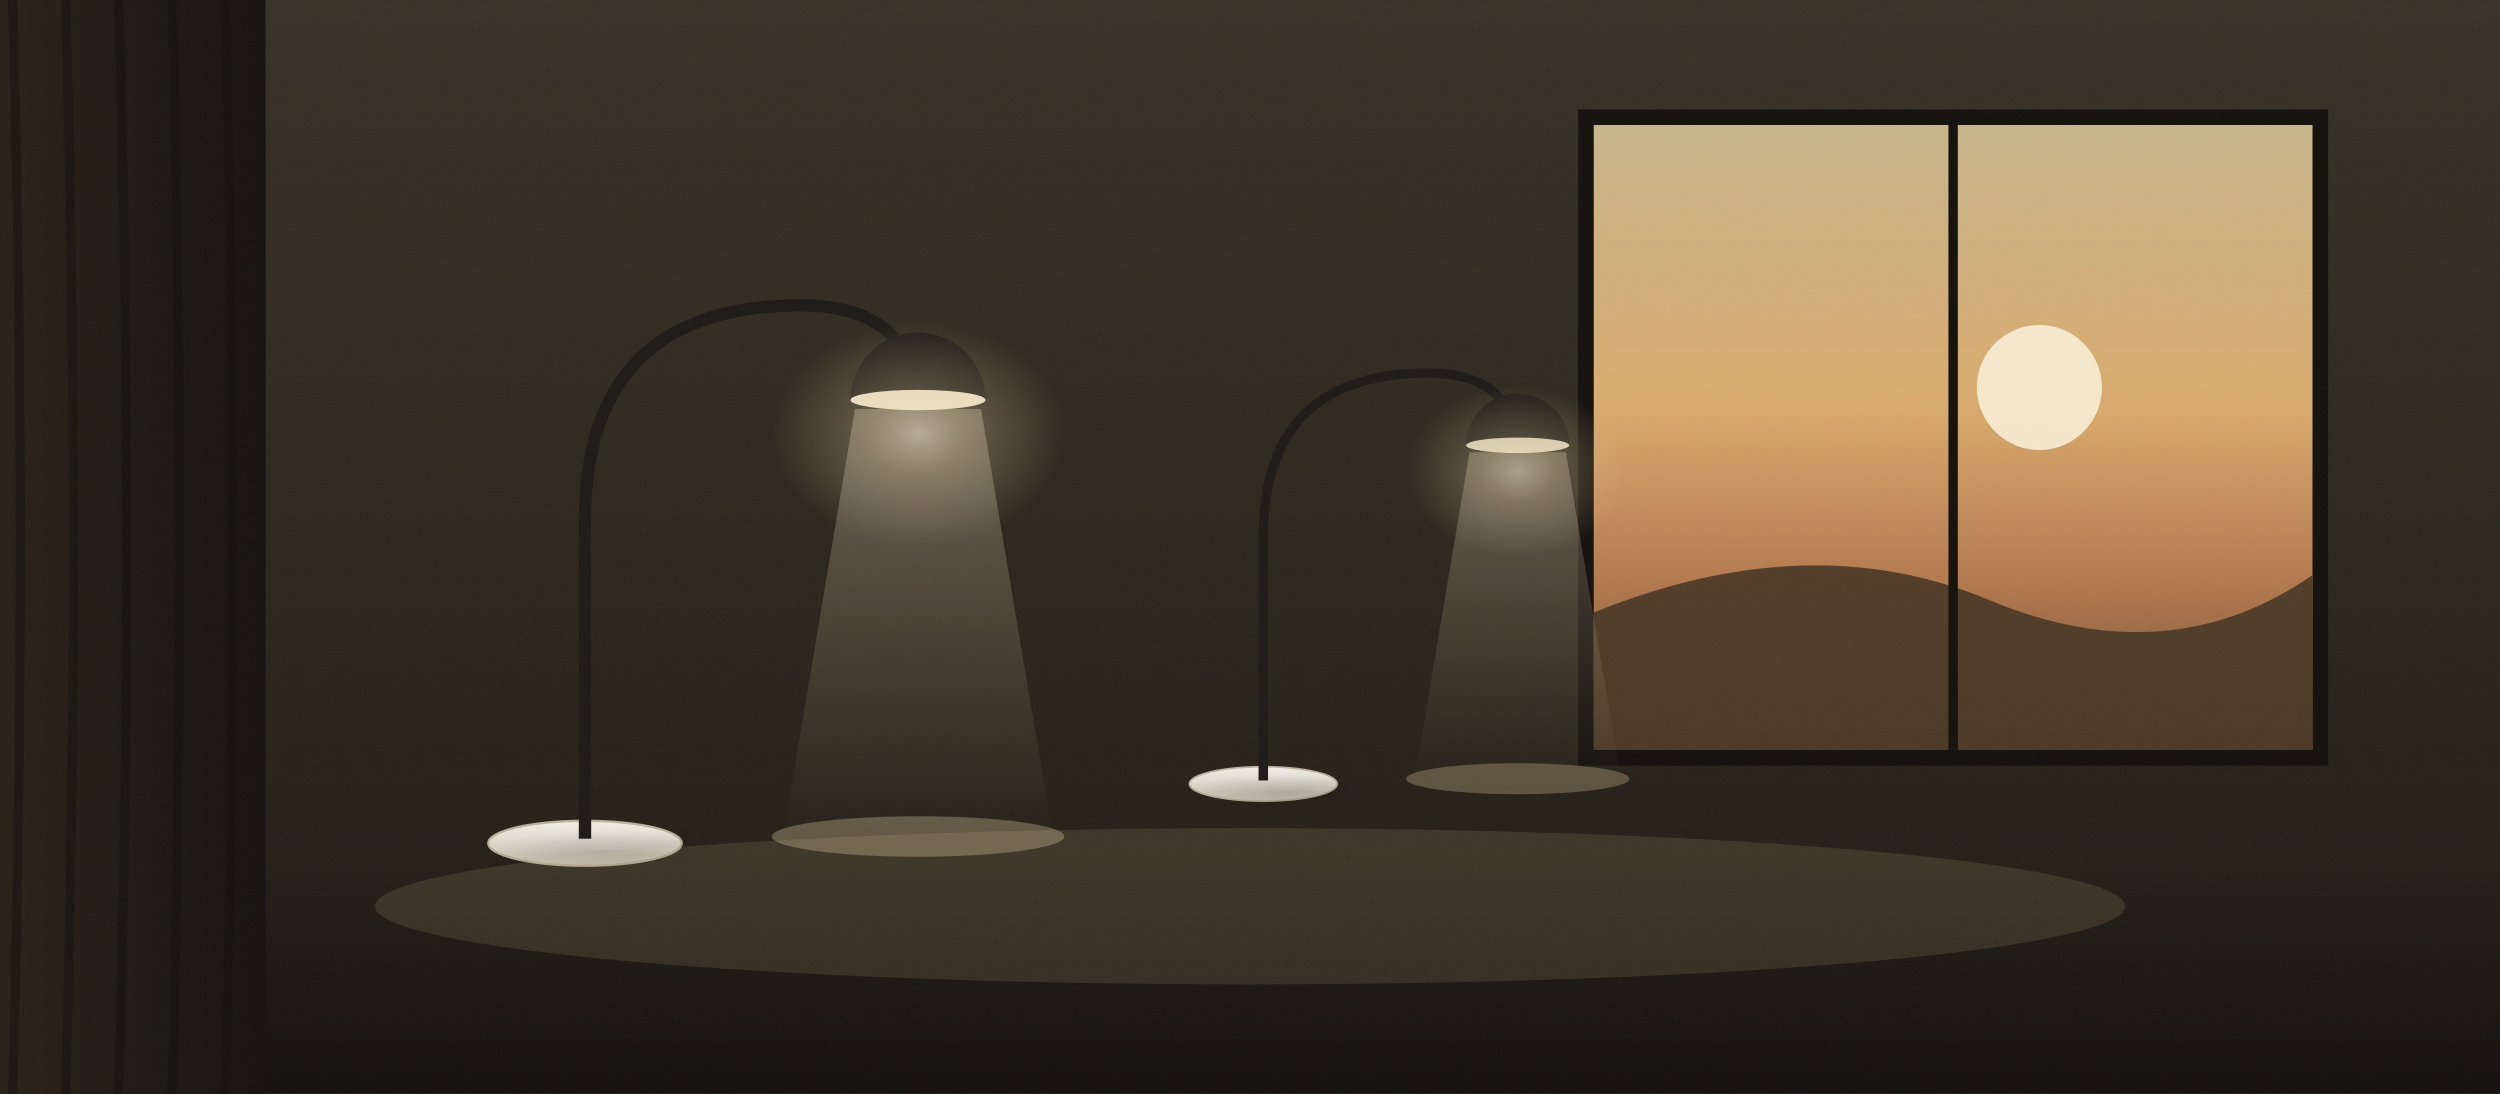
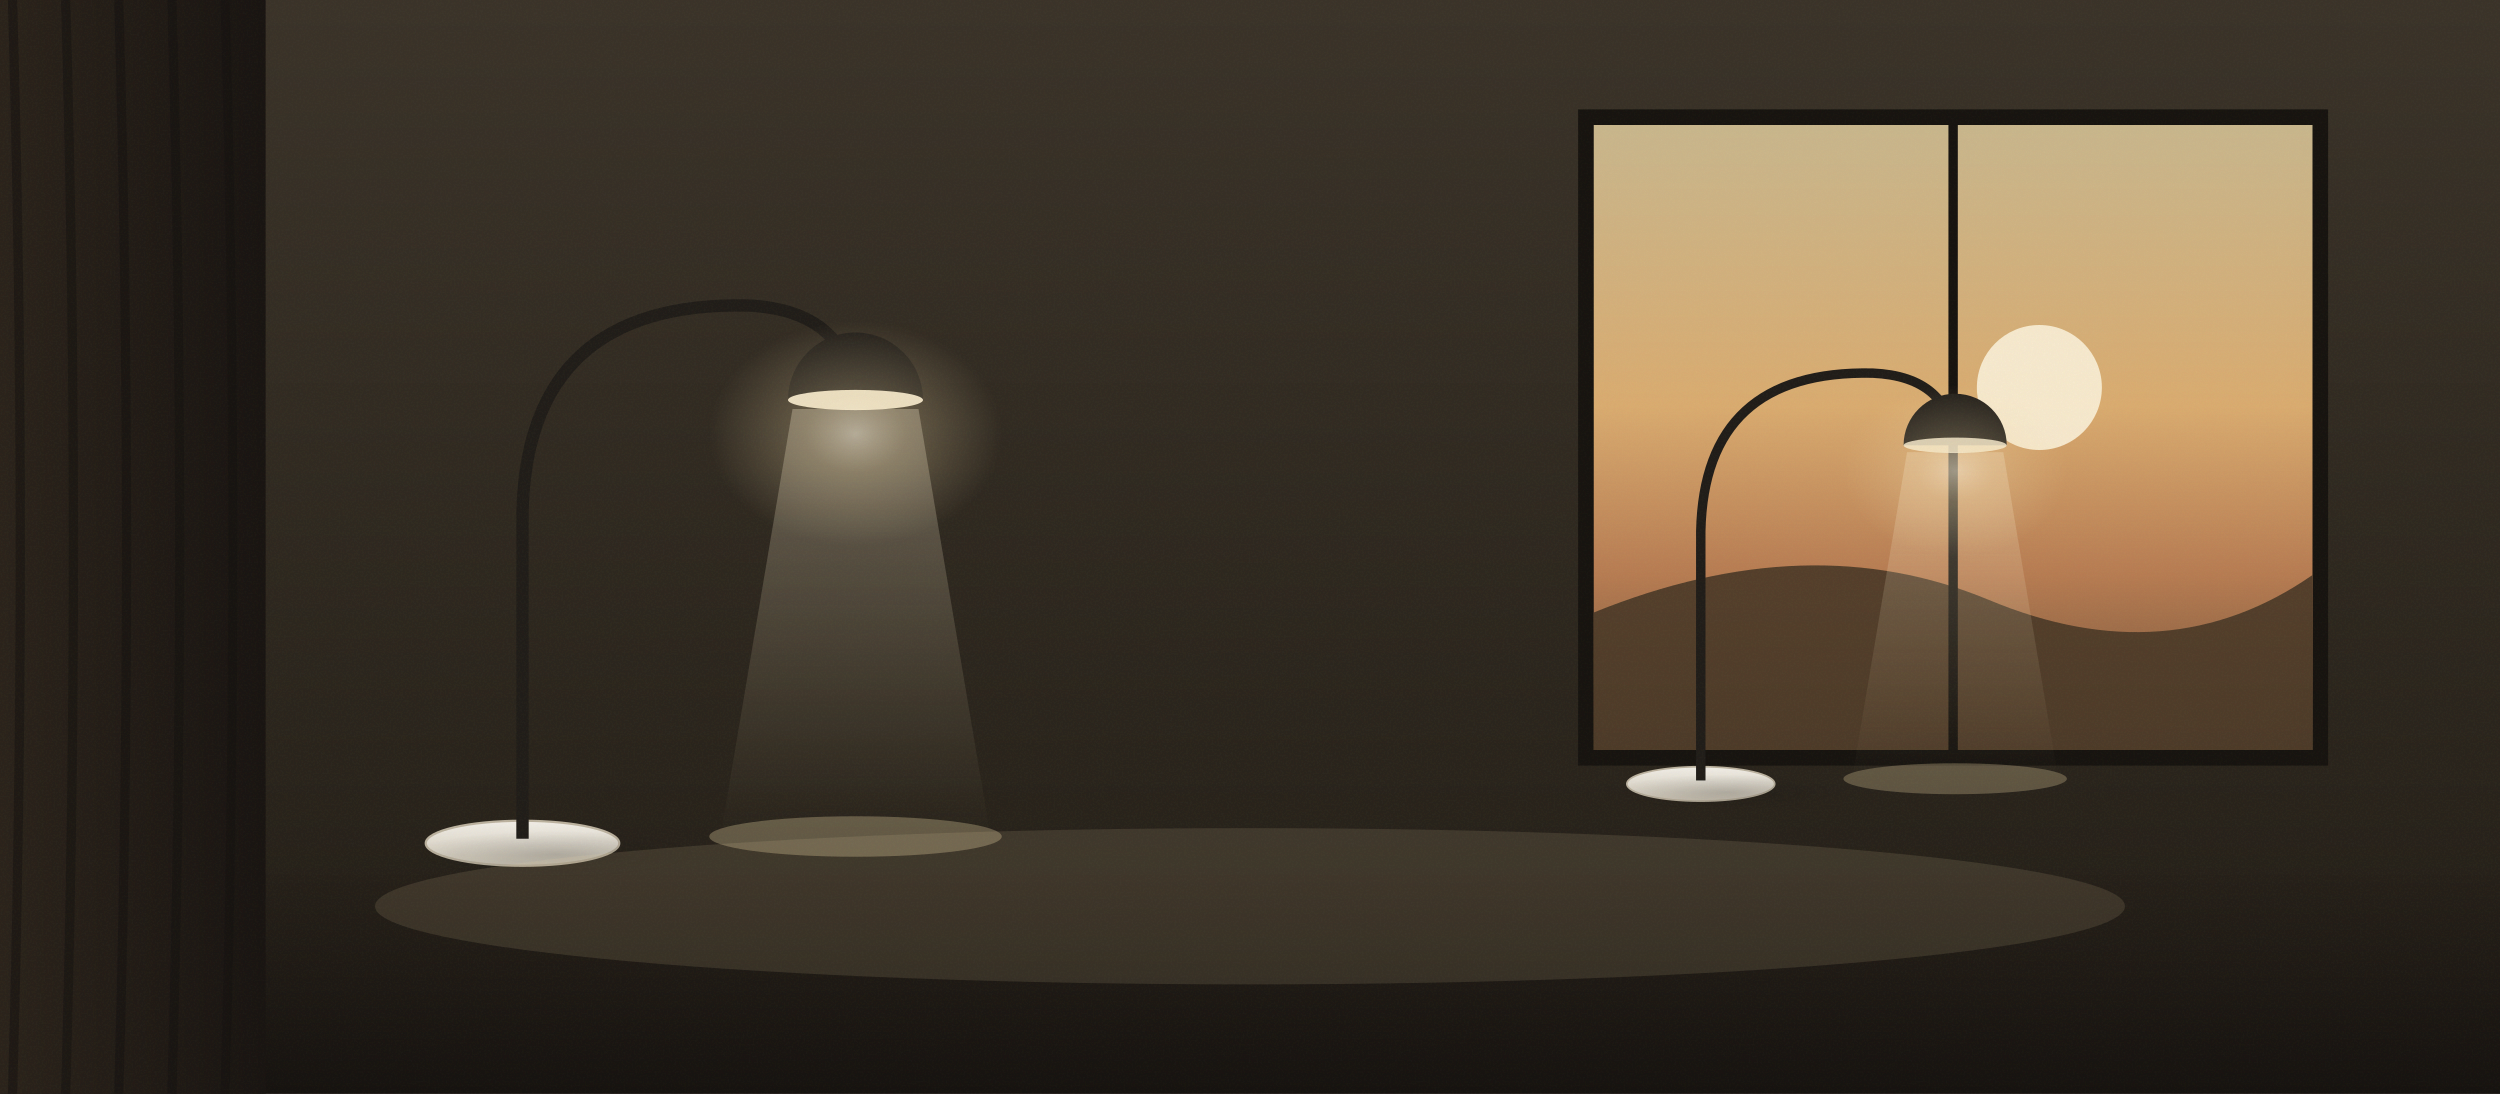
<svg xmlns="http://www.w3.org/2000/svg" viewBox="0 0 1600 700">
  <defs>
    <linearGradient id="dw705" x1="0" y1="0" x2="0" y2="1">
      <stop offset="0" stop-color="#3b342a" />
      <stop offset="0.7" stop-color="#2a251d" />
      <stop offset="1" stop-color="#211d17" />
    </linearGradient>
    <linearGradient id="df706" x1="0" y1="0" x2="0" y2="1">
      <stop offset="0" stop-color="#26211a" />
      <stop offset="1" stop-color="#161310" />
    </linearGradient>
  </defs>
  <rect width="1600" height="700" fill="url(#dw705)" />
  <rect y="560" width="1600" height="140" fill="url(#df706)" />
  <defs>
    <linearGradient id="sk707" x1="0" y1="0" x2="0" y2="1">
      <stop offset="0" stop-color="#cbb98f" />
      <stop offset="0.45" stop-color="#dcae72" />
      <stop offset="0.72" stop-color="#b97e54" />
      <stop offset="1" stop-color="#6e5138" />
    </linearGradient>
  </defs>
  <rect x="1010" y="70" width="480" height="420" fill="#171410" />
  <rect x="1020" y="80" width="460" height="400" fill="url(#sk707)" />
  <circle cx="1305.2" cy="248" r="40" fill="#fdf3da" opacity="0.9" />
  <path d="M1020 392 Q 1158 336 1273 384 T 1480 368 L1480 480 L1020 480 Z" fill="#4a3a28" opacity="0.9" />
  <rect x="1247" y="80" width="6" height="400" fill="#171410" />
  <defs>
    <linearGradient id="ct708" x1="0" y1="0" x2="1" y2="0">
      <stop offset="0" stop-color="#2b241c" />
      <stop offset="1" stop-color="#191512" />
    </linearGradient>
  </defs>
  <rect x="0" y="0" width="170" height="700" fill="url(#ct708)" />
  <path d="M8 0 Q 18 350 8 700" fill="none" stroke="#141210" stroke-width="6" opacity="0.5" />
  <path d="M42 0 Q 52 350 42 700" fill="none" stroke="#141210" stroke-width="6" opacity="0.5" />
  <path d="M76 0 Q 86 350 76 700" fill="none" stroke="#141210" stroke-width="6" opacity="0.5" />
  <path d="M110 0 Q 120 350 110 700" fill="none" stroke="#141210" stroke-width="6" opacity="0.5" />
  <path d="M144 0 Q 154 350 144 700" fill="none" stroke="#141210" stroke-width="6" opacity="0.5" />
-   <g transform="translate(180 40) scale(0.72)">
+   <g transform="translate(140 40) scale(0.72)">
    <defs>
      <linearGradient id="mb709" x1="0" y1="0" x2="0" y2="1">
        <stop offset="0" stop-color="#f4f1ea" />
        <stop offset="1" stop-color="#cfc8b8" />
      </linearGradient>
    </defs>
    <ellipse cx="270" cy="694" rx="86" ry="20" fill="url(#mb709)" stroke="#bdb4a1" stroke-width="2" />
    <path d="M270 690 L270 400 Q 274 212 470 216 Q 560 220 566 300" fill="none" stroke="#211e1a" stroke-width="11" />
    <path d="M506 300 A 60 60 0 0 1 626 300 Z" fill="#211e1a" />
    <ellipse cx="566" cy="300" rx="60" ry="9" fill="#fdf3da" opacity="0.92" />
    <defs>
      <linearGradient id="cn710" x1="0" y1="0" x2="0" y2="1">
        <stop offset="0" stop-color="#fdf3da" stop-opacity="0.3" />
        <stop offset="1" stop-color="#f3ddab" stop-opacity="0" />
      </linearGradient>
    </defs>
    <path d="M 510 308 L 622 308 L 686 688 L 446 688 Z" fill="url(#cn710)" />
    <defs>
      <radialGradient id="gl711">
        <stop offset="0" stop-color="#fdf3da" stop-opacity="0.522" />
        <stop offset="0.35" stop-color="#f3ddab" stop-opacity="0.275" />
        <stop offset="1" stop-color="#f3ddab" stop-opacity="0" />
      </radialGradient>
    </defs>
    <ellipse cx="566" cy="330" rx="130" ry="100" fill="url(#gl711)" />
    <ellipse cx="566" cy="688" rx="130" ry="18" fill="#f3ddab" opacity="0.3" />
    <defs>
      <radialGradient id="sh712">
        <stop offset="0" stop-color="#141413" stop-opacity="0.2" />
        <stop offset="1" stop-color="#141413" stop-opacity="0" />
      </radialGradient>
    </defs>
    <ellipse cx="300" cy="704" rx="130" ry="20.8" fill="url(#sh712)" />
  </g>
-   <g transform="translate(660 120) scale(0.55)">
+   <g transform="translate(940 120) scale(0.55)">
    <defs>
      <linearGradient id="mb713" x1="0" y1="0" x2="0" y2="1">
        <stop offset="0" stop-color="#f4f1ea" />
        <stop offset="1" stop-color="#cfc8b8" />
      </linearGradient>
    </defs>
    <ellipse cx="270" cy="694" rx="86" ry="20" fill="url(#mb713)" stroke="#bdb4a1" stroke-width="2" />
    <path d="M270 690 L270 400 Q 274 212 470 216 Q 560 220 566 300" fill="none" stroke="#211e1a" stroke-width="11" />
    <path d="M506 300 A 60 60 0 0 1 626 300 Z" fill="#211e1a" />
    <ellipse cx="566" cy="300" rx="60" ry="9" fill="#fdf3da" opacity="0.828" />
    <defs>
      <linearGradient id="cn714" x1="0" y1="0" x2="0" y2="1">
        <stop offset="0" stop-color="#fdf3da" stop-opacity="0.27" />
        <stop offset="1" stop-color="#f3ddab" stop-opacity="0" />
      </linearGradient>
    </defs>
    <path d="M 510 308 L 622 308 L 686 688 L 446 688 Z" fill="url(#cn714)" />
    <defs>
      <radialGradient id="gl715">
        <stop offset="0" stop-color="#fdf3da" stop-opacity="0.47" />
        <stop offset="0.35" stop-color="#f3ddab" stop-opacity="0.248" />
        <stop offset="1" stop-color="#f3ddab" stop-opacity="0" />
      </radialGradient>
    </defs>
    <ellipse cx="566" cy="330" rx="130" ry="100" fill="url(#gl715)" />
    <ellipse cx="566" cy="688" rx="130" ry="18" fill="#f3ddab" opacity="0.27" />
    <defs>
      <radialGradient id="sh716">
        <stop offset="0" stop-color="#141413" stop-opacity="0.2" />
        <stop offset="1" stop-color="#141413" stop-opacity="0" />
      </radialGradient>
    </defs>
    <ellipse cx="300" cy="704" rx="130" ry="20.8" fill="url(#sh716)" />
  </g>
  <ellipse cx="800" cy="580" rx="560" ry="50" fill="#f3ddab" opacity="0.12" />
  <filter id="nz717">
    <feTurbulence type="fractalNoise" baseFrequency="0.8" numOctaves="2" stitchTiles="stitch" />
    <feColorMatrix type="matrix" values="0 0 0 0 0.08 0 0 0 0 0.07 0 0 0 0 0.06 0 0 0 0.05 0" />
  </filter>
  <rect width="1600" height="700" filter="url(#nz717)" />
</svg>
